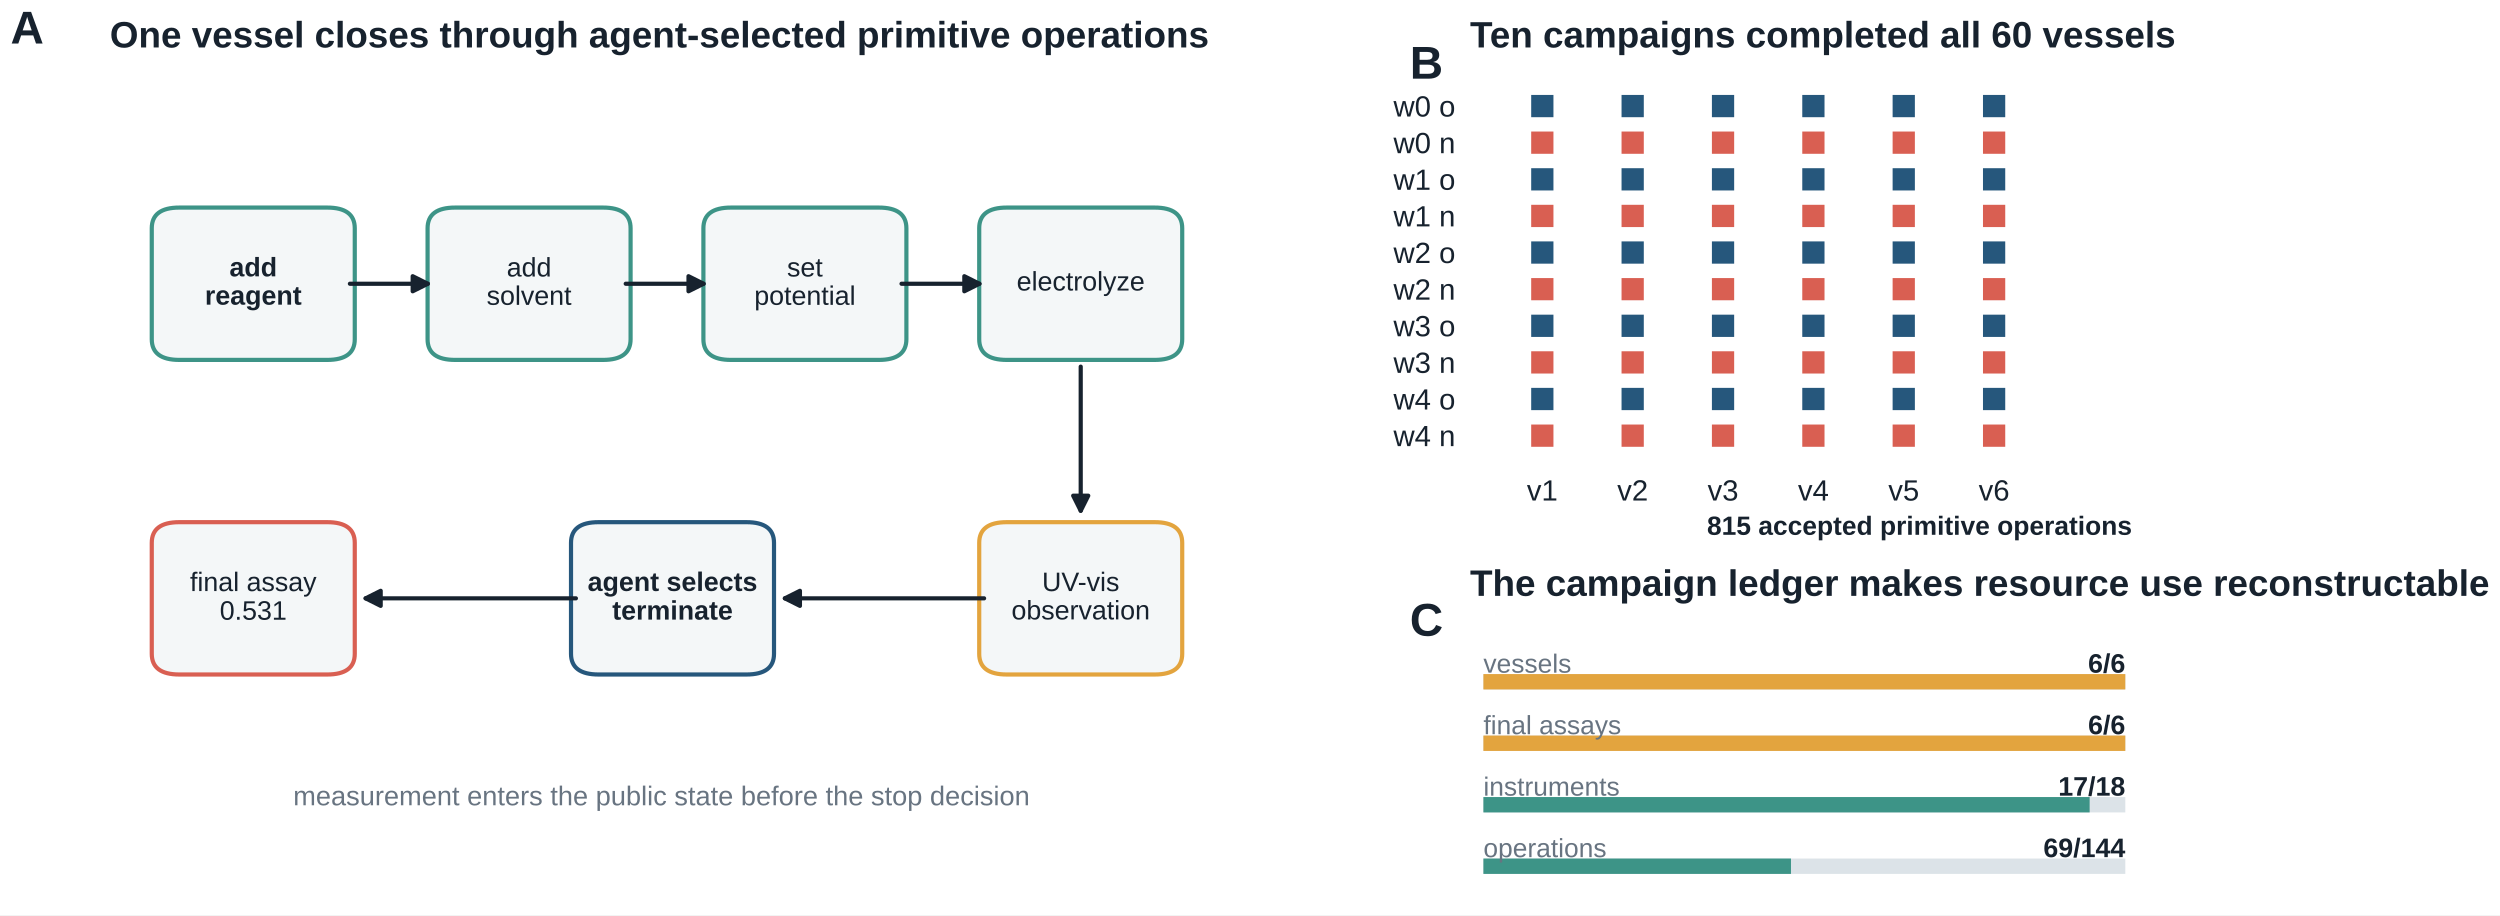
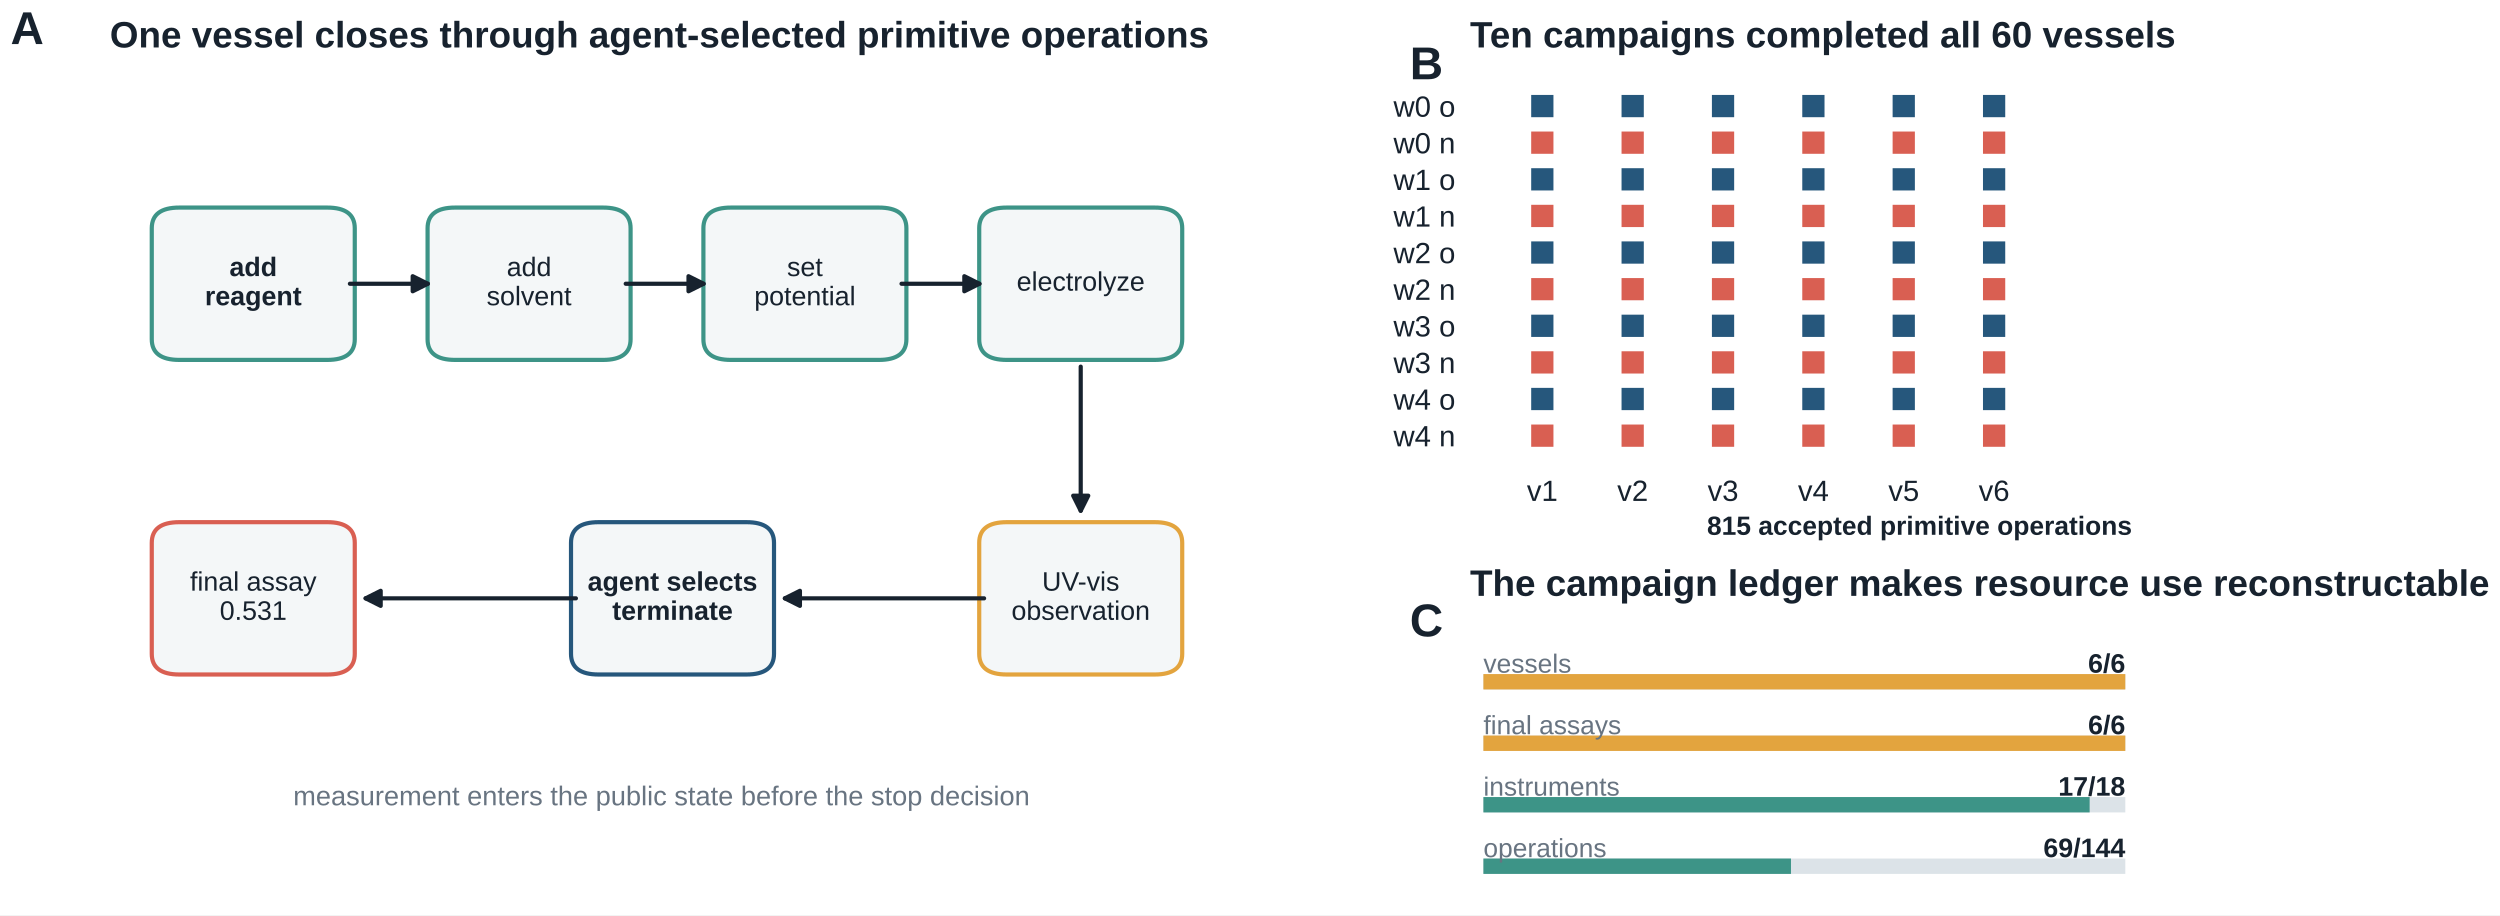
<svg xmlns="http://www.w3.org/2000/svg" xmlns:xlink="http://www.w3.org/1999/xlink" width="597.269pt" height="218.647pt" viewBox="0 0 597.269 218.647" version="1.1">
  <defs>
    <style type="text/css">*{stroke-linejoin: round; stroke-linecap: butt}</style>
  </defs>
  <g id="figure_1">
    <g id="patch_1">
      <path d="M 0 218.647 L 597.269 218.647 L 597.269 0 L 0 0 z " style="fill: #ffffff" />
    </g>
    <g id="axes_1">
      <g id="patch_2">
        <path d="M 42.847 85.985 L 78.167 85.985 Q 84.756 85.985 84.756 81.04 L 84.756 54.537 Q 84.756 49.593 78.167 49.593 L 42.847 49.593 Q 36.258 49.593 36.258 54.537 L 36.258 81.04 Q 36.258 85.985 42.847 85.985 z " clip-path="url(#pbfcba6e99e)" style="fill: #f4f7f8; stroke: #3d9487; stroke-linejoin: miter" />
      </g>
      <g id="patch_3">
        <path d="M 108.742 85.985 L 144.061 85.985 Q 150.651 85.985 150.651 81.04 L 150.651 54.537 Q 150.651 49.593 144.061 49.593 L 108.742 49.593 Q 102.152 49.593 102.152 54.537 L 102.152 81.04 Q 102.152 85.985 108.742 85.985 z " clip-path="url(#pbfcba6e99e)" style="fill: #f4f7f8; stroke: #3d9487; stroke-linejoin: miter" />
      </g>
      <g id="patch_4">
        <path d="M 174.636 85.985 L 209.956 85.985 Q 216.545 85.985 216.545 81.04 L 216.545 54.537 Q 216.545 49.593 209.956 49.593 L 174.636 49.593 Q 168.047 49.593 168.047 54.537 L 168.047 81.04 Q 168.047 85.985 174.636 85.985 z " clip-path="url(#pbfcba6e99e)" style="fill: #f4f7f8; stroke: #3d9487; stroke-linejoin: miter" />
      </g>
      <g id="patch_5">
        <path d="M 240.531 85.985 L 275.85 85.985 Q 282.44 85.985 282.44 81.04 L 282.44 54.537 Q 282.44 49.593 275.85 49.593 L 240.531 49.593 Q 233.941 49.593 233.941 54.537 L 233.941 81.04 Q 233.941 85.985 240.531 85.985 z " clip-path="url(#pbfcba6e99e)" style="fill: #f4f7f8; stroke: #3d9487; stroke-linejoin: miter" />
      </g>
      <g id="patch_6">
        <path d="M 240.531 161.143 L 275.85 161.143 Q 282.44 161.143 282.44 156.198 L 282.44 129.695 Q 282.44 124.751 275.85 124.751 L 240.531 124.751 Q 233.941 124.751 233.941 129.695 L 233.941 156.198 Q 233.941 161.143 240.531 161.143 z " clip-path="url(#pbfcba6e99e)" style="fill: #f4f7f8; stroke: #e3a43e; stroke-linejoin: miter" />
      </g>
      <g id="patch_7">
        <path d="M 143.007 161.143 L 178.327 161.143 Q 184.916 161.143 184.916 156.198 L 184.916 129.695 Q 184.916 124.751 178.327 124.751 L 143.007 124.751 Q 136.418 124.751 136.418 129.695 L 136.418 156.198 Q 136.418 161.143 143.007 161.143 z " clip-path="url(#pbfcba6e99e)" style="fill: #f4f7f8; stroke: #26577c; stroke-linejoin: miter" />
      </g>
      <g id="patch_8">
        <path d="M 42.847 161.143 L 78.167 161.143 Q 84.756 161.143 84.756 156.198 L 84.756 129.695 Q 84.756 124.751 78.167 124.751 L 42.847 124.751 Q 36.258 124.751 36.258 129.695 L 36.258 156.198 Q 36.258 161.143 42.847 161.143 z " clip-path="url(#pbfcba6e99e)" style="fill: #f4f7f8; stroke: #d95f52; stroke-linejoin: miter" />
      </g>
      <g id="patch_9">
        <path d="M 83.594 67.789 Q 93.454 67.789 102.196 67.789 " clip-path="url(#pbfcba6e99e)" style="fill: none; stroke: #17222e; stroke-linecap: round" />
        <path d="M 98.596 65.989 L 102.196 67.789 L 98.596 69.589 z " clip-path="url(#pbfcba6e99e)" style="fill: #17222e; stroke: #17222e; stroke-linecap: round" />
      </g>
      <g id="patch_10">
        <path d="M 149.489 67.789 Q 159.348 67.789 168.09 67.789 " clip-path="url(#pbfcba6e99e)" style="fill: none; stroke: #17222e; stroke-linecap: round" />
        <path d="M 164.49 65.989 L 168.09 67.789 L 164.49 69.589 z " clip-path="url(#pbfcba6e99e)" style="fill: #17222e; stroke: #17222e; stroke-linecap: round" />
      </g>
      <g id="patch_11">
        <path d="M 215.383 67.789 Q 225.243 67.789 233.985 67.789 " clip-path="url(#pbfcba6e99e)" style="fill: none; stroke: #17222e; stroke-linecap: round" />
        <path d="M 230.385 65.989 L 233.985 67.789 L 230.385 69.589 z " clip-path="url(#pbfcba6e99e)" style="fill: #17222e; stroke: #17222e; stroke-linecap: round" />
      </g>
      <g id="patch_12">
        <path d="M 258.191 87.593 Q 258.191 105.368 258.191 122.025 " clip-path="url(#pbfcba6e99e)" style="fill: none; stroke: #17222e; stroke-linecap: round" />
        <path d="M 259.991 118.425 L 258.191 122.025 L 256.391 118.425 z " clip-path="url(#pbfcba6e99e)" style="fill: #17222e; stroke: #17222e; stroke-linecap: round" />
      </g>
      <g id="patch_13">
        <path d="M 235.106 142.947 Q 210.749 142.947 187.51 142.947 " clip-path="url(#pbfcba6e99e)" style="fill: none; stroke: #17222e; stroke-linecap: round" />
        <path d="M 191.11 144.747 L 187.51 142.947 L 191.11 141.147 z " clip-path="url(#pbfcba6e99e)" style="fill: #17222e; stroke: #17222e; stroke-linecap: round" />
      </g>
      <g id="patch_14">
        <path d="M 137.584 142.947 Q 111.908 142.947 87.35 142.947 " clip-path="url(#pbfcba6e99e)" style="fill: none; stroke: #17222e; stroke-linecap: round" />
        <path d="M 90.95 144.747 L 87.35 142.947 L 90.95 141.147 z " clip-path="url(#pbfcba6e99e)" style="fill: #17222e; stroke: #17222e; stroke-linecap: round" />
      </g>
      <g id="text_1">
-         <text style="font-weight: 700; font-size: 11px; font-family: 'Arial', 'Liberation Sans', 'DejaVu Sans', sans-serif; text-anchor: start; fill: #17222e" x="2.52" y="10.394" transform="rotate(-0 2.52 10.39359)">A</text>
+         <text style="font-weight: 700; font-size: 11px; font-family: 'Arial', 'Liberation Sans', 'DejaVu Sans', sans-serif; text-anchor: start; fill: #17222e" x="2.52" y="10.528" transform="rotate(-0 2.52 10.5283)">A</text>
      </g>
      <g id="text_2">
-         <text style="font-weight: 600; font-size: 6.4px; font-family: 'Arial', 'Liberation Sans', 'DejaVu Sans', sans-serif; fill: #17222e" transform="translate(54.81866 66.02562)">add</text>
-         <text style="font-weight: 600; font-size: 6.4px; font-family: 'Arial', 'Liberation Sans', 'DejaVu Sans', sans-serif; fill: #17222e" transform="translate(48.94866 72.78582)">reagent</text>
+         <text style="font-weight: 600; font-size: 6.4px; font-family: 'Arial', 'Liberation Sans', 'DejaVu Sans', sans-serif; fill: #17222e" transform="translate(54.81866 65.9621)">add</text>
+         <text style="font-weight: 600; font-size: 6.4px; font-family: 'Arial', 'Liberation Sans', 'DejaVu Sans', sans-serif; fill: #17222e" transform="translate(48.94866 72.92772)">reagent</text>
      </g>
      <g id="text_3">
-         <text style="font-size: 6.4px; font-family: 'Arial', 'Liberation Sans', 'DejaVu Sans', sans-serif; fill: #17222e" transform="translate(121.0632 66.05862)">add</text>
-         <text style="font-size: 6.4px; font-family: 'Arial', 'Liberation Sans', 'DejaVu Sans', sans-serif; fill: #17222e" transform="translate(116.2632 72.82782)">solvent</text>
+         <text style="font-size: 6.4px; font-family: 'Arial', 'Liberation Sans', 'DejaVu Sans', sans-serif; fill: #17222e" transform="translate(121.0632 65.96216)">add</text>
+         <text style="font-size: 6.4px; font-family: 'Arial', 'Liberation Sans', 'DejaVu Sans', sans-serif; fill: #17222e" transform="translate(116.2632 72.92778)">solvent</text>
      </g>
      <g id="text_4">
-         <text style="font-size: 6.4px; font-family: 'Arial', 'Liberation Sans', 'DejaVu Sans', sans-serif; fill: #17222e" transform="translate(188.0277 66.05862)">set</text>
-         <text style="font-size: 6.4px; font-family: 'Arial', 'Liberation Sans', 'DejaVu Sans', sans-serif; fill: #17222e" transform="translate(180.1987 72.82782)">potential</text>
+         <text style="font-size: 6.4px; font-family: 'Arial', 'Liberation Sans', 'DejaVu Sans', sans-serif; fill: #17222e" transform="translate(188.0277 65.96216)">set</text>
+         <text style="font-size: 6.4px; font-family: 'Arial', 'Liberation Sans', 'DejaVu Sans', sans-serif; fill: #17222e" transform="translate(180.1987 72.92778)">potential</text>
      </g>
      <g id="text_5">
-         <text style="font-size: 6.4px; font-family: 'Arial', 'Liberation Sans', 'DejaVu Sans', sans-serif; text-anchor: middle; fill: #17222e" x="258.191" y="69.406" transform="rotate(-0 258.1907 69.40572)">electrolyze</text>
+         <text style="font-size: 6.4px; font-family: 'Arial', 'Liberation Sans', 'DejaVu Sans', sans-serif; text-anchor: middle; fill: #17222e" x="258.191" y="69.445" transform="rotate(-0 258.1907 69.44491)">electrolyze</text>
      </g>
      <g id="text_6">
-         <text style="font-size: 6.4px; font-family: 'Arial', 'Liberation Sans', 'DejaVu Sans', sans-serif; fill: #17222e" transform="translate(248.9447 141.2165)">UV-vis</text>
-         <text style="font-size: 6.4px; font-family: 'Arial', 'Liberation Sans', 'DejaVu Sans', sans-serif; fill: #17222e" transform="translate(241.6482 147.9857)">observation</text>
+         <text style="font-size: 6.4px; font-family: 'Arial', 'Liberation Sans', 'DejaVu Sans', sans-serif; fill: #17222e" transform="translate(248.9452 141.1201)">UV-vis</text>
+         <text style="font-size: 6.4px; font-family: 'Arial', 'Liberation Sans', 'DejaVu Sans', sans-serif; fill: #17222e" transform="translate(241.6482 148.0857)">observation</text>
      </g>
      <g id="text_7">
-         <text style="font-weight: 600; font-size: 6.4px; font-family: 'Arial', 'Liberation Sans', 'DejaVu Sans', sans-serif; fill: #17222e" transform="translate(140.3923 141.1835)">agent selects</text>
-         <text style="font-weight: 600; font-size: 6.4px; font-family: 'Arial', 'Liberation Sans', 'DejaVu Sans', sans-serif; fill: #17222e" transform="translate(146.2628 148.0277)">terminate</text>
+         <text style="font-weight: 600; font-size: 6.4px; font-family: 'Arial', 'Liberation Sans', 'DejaVu Sans', sans-serif; fill: #17222e" transform="translate(140.3923 141.12)">agent selects</text>
+         <text style="font-weight: 600; font-size: 6.4px; font-family: 'Arial', 'Liberation Sans', 'DejaVu Sans', sans-serif; fill: #17222e" transform="translate(146.2628 148.0858)">terminate</text>
      </g>
      <g id="text_8">
-         <text style="font-size: 6.4px; font-family: 'Arial', 'Liberation Sans', 'DejaVu Sans', sans-serif; fill: #17222e" transform="translate(45.38916 141.218)">final assay</text>
-         <text style="font-size: 6.4px; font-family: 'Arial', 'Liberation Sans', 'DejaVu Sans', sans-serif; fill: #17222e" transform="translate(52.50016 148.0622)">0.531</text>
+         <text style="font-size: 6.4px; font-family: 'Arial', 'Liberation Sans', 'DejaVu Sans', sans-serif; fill: #17222e" transform="translate(45.38916 141.12)">final assay</text>
+         <text style="font-size: 6.4px; font-family: 'Arial', 'Liberation Sans', 'DejaVu Sans', sans-serif; fill: #17222e" transform="translate(52.50016 148.0858)">0.531</text>
      </g>
      <g id="text_9">
        <text style="font-size: 6.5px; font-family: 'Arial', 'Liberation Sans', 'DejaVu Sans', sans-serif; text-anchor: middle; fill: #687481" x="158.031" y="192.393" transform="rotate(-0 158.031 192.3926)">measurement enters the public state before the stop decision</text>
      </g>
      <g id="text_10">
        <text style="font-weight: 600; font-size: 8.8px; font-family: 'Arial', 'Liberation Sans', 'DejaVu Sans', sans-serif; text-anchor: start; fill: #17222e" x="26.242" y="11.343" transform="rotate(-0 26.24202 11.34272)">One vessel closes through agent-selected primitive operations</text>
      </g>
    </g>
    <g id="axes_2">
      <g id="patch_15">
        <path d="M 351.202 111.077 L 510.946 111.077 L 510.946 18.343 L 351.202 18.343 z " style="fill: #ffffff" />
      </g>
      <g id="PathCollection_1">
        <defs>
          <path id="ma1a2a9084b" d="M -2.958 2.958 L 2.958 2.958 L 2.958 -2.958 L -2.958 -2.958 z " style="stroke: #ffffff; stroke-width: 0.6" />
        </defs>
        <g clip-path="url(#p1f24aea6d0)">
          <use xlink:href="#ma1a2a9084b" x="368.471" y="25.342" style="fill: #26577c; stroke: #ffffff; stroke-width: 0.6" />
          <use xlink:href="#ma1a2a9084b" x="390.058" y="25.342" style="fill: #26577c; stroke: #ffffff; stroke-width: 0.6" />
          <use xlink:href="#ma1a2a9084b" x="411.646" y="25.342" style="fill: #26577c; stroke: #ffffff; stroke-width: 0.6" />
          <use xlink:href="#ma1a2a9084b" x="433.233" y="25.342" style="fill: #26577c; stroke: #ffffff; stroke-width: 0.6" />
          <use xlink:href="#ma1a2a9084b" x="454.82" y="25.342" style="fill: #26577c; stroke: #ffffff; stroke-width: 0.6" />
          <use xlink:href="#ma1a2a9084b" x="476.407" y="25.342" style="fill: #26577c; stroke: #ffffff; stroke-width: 0.6" />
        </g>
      </g>
      <g id="PathCollection_2">
        <defs>
          <path id="mbbf37c657f" d="M -2.958 2.958 L 2.958 2.958 L 2.958 -2.958 L -2.958 -2.958 z " style="stroke: #ffffff; stroke-width: 0.6" />
        </defs>
        <g clip-path="url(#p1f24aea6d0)">
          <use xlink:href="#mbbf37c657f" x="368.471" y="34.09" style="fill: #d95f52; stroke: #ffffff; stroke-width: 0.6" />
          <use xlink:href="#mbbf37c657f" x="390.058" y="34.09" style="fill: #d95f52; stroke: #ffffff; stroke-width: 0.6" />
          <use xlink:href="#mbbf37c657f" x="411.646" y="34.09" style="fill: #d95f52; stroke: #ffffff; stroke-width: 0.6" />
          <use xlink:href="#mbbf37c657f" x="433.233" y="34.09" style="fill: #d95f52; stroke: #ffffff; stroke-width: 0.6" />
          <use xlink:href="#mbbf37c657f" x="454.82" y="34.09" style="fill: #d95f52; stroke: #ffffff; stroke-width: 0.6" />
          <use xlink:href="#mbbf37c657f" x="476.407" y="34.09" style="fill: #d95f52; stroke: #ffffff; stroke-width: 0.6" />
        </g>
      </g>
      <g id="PathCollection_3">
        <g clip-path="url(#p1f24aea6d0)">
          <use xlink:href="#ma1a2a9084b" x="368.471" y="42.839" style="fill: #26577c; stroke: #ffffff; stroke-width: 0.6" />
          <use xlink:href="#ma1a2a9084b" x="390.058" y="42.839" style="fill: #26577c; stroke: #ffffff; stroke-width: 0.6" />
          <use xlink:href="#ma1a2a9084b" x="411.646" y="42.839" style="fill: #26577c; stroke: #ffffff; stroke-width: 0.6" />
          <use xlink:href="#ma1a2a9084b" x="433.233" y="42.839" style="fill: #26577c; stroke: #ffffff; stroke-width: 0.6" />
          <use xlink:href="#ma1a2a9084b" x="454.82" y="42.839" style="fill: #26577c; stroke: #ffffff; stroke-width: 0.6" />
          <use xlink:href="#ma1a2a9084b" x="476.407" y="42.839" style="fill: #26577c; stroke: #ffffff; stroke-width: 0.6" />
        </g>
      </g>
      <g id="PathCollection_4">
        <g clip-path="url(#p1f24aea6d0)">
          <use xlink:href="#mbbf37c657f" x="368.471" y="51.587" style="fill: #d95f52; stroke: #ffffff; stroke-width: 0.6" />
          <use xlink:href="#mbbf37c657f" x="390.058" y="51.587" style="fill: #d95f52; stroke: #ffffff; stroke-width: 0.6" />
          <use xlink:href="#mbbf37c657f" x="411.646" y="51.587" style="fill: #d95f52; stroke: #ffffff; stroke-width: 0.6" />
          <use xlink:href="#mbbf37c657f" x="433.233" y="51.587" style="fill: #d95f52; stroke: #ffffff; stroke-width: 0.6" />
          <use xlink:href="#mbbf37c657f" x="454.82" y="51.587" style="fill: #d95f52; stroke: #ffffff; stroke-width: 0.6" />
          <use xlink:href="#mbbf37c657f" x="476.407" y="51.587" style="fill: #d95f52; stroke: #ffffff; stroke-width: 0.6" />
        </g>
      </g>
      <g id="PathCollection_5">
        <g clip-path="url(#p1f24aea6d0)">
          <use xlink:href="#ma1a2a9084b" x="368.471" y="60.336" style="fill: #26577c; stroke: #ffffff; stroke-width: 0.6" />
          <use xlink:href="#ma1a2a9084b" x="390.058" y="60.336" style="fill: #26577c; stroke: #ffffff; stroke-width: 0.6" />
          <use xlink:href="#ma1a2a9084b" x="411.646" y="60.336" style="fill: #26577c; stroke: #ffffff; stroke-width: 0.6" />
          <use xlink:href="#ma1a2a9084b" x="433.233" y="60.336" style="fill: #26577c; stroke: #ffffff; stroke-width: 0.6" />
          <use xlink:href="#ma1a2a9084b" x="454.82" y="60.336" style="fill: #26577c; stroke: #ffffff; stroke-width: 0.6" />
          <use xlink:href="#ma1a2a9084b" x="476.407" y="60.336" style="fill: #26577c; stroke: #ffffff; stroke-width: 0.6" />
        </g>
      </g>
      <g id="PathCollection_6">
        <g clip-path="url(#p1f24aea6d0)">
          <use xlink:href="#mbbf37c657f" x="368.471" y="69.084" style="fill: #d95f52; stroke: #ffffff; stroke-width: 0.6" />
          <use xlink:href="#mbbf37c657f" x="390.058" y="69.084" style="fill: #d95f52; stroke: #ffffff; stroke-width: 0.6" />
          <use xlink:href="#mbbf37c657f" x="411.646" y="69.084" style="fill: #d95f52; stroke: #ffffff; stroke-width: 0.6" />
          <use xlink:href="#mbbf37c657f" x="433.233" y="69.084" style="fill: #d95f52; stroke: #ffffff; stroke-width: 0.6" />
          <use xlink:href="#mbbf37c657f" x="454.82" y="69.084" style="fill: #d95f52; stroke: #ffffff; stroke-width: 0.6" />
          <use xlink:href="#mbbf37c657f" x="476.407" y="69.084" style="fill: #d95f52; stroke: #ffffff; stroke-width: 0.6" />
        </g>
      </g>
      <g id="PathCollection_7">
        <g clip-path="url(#p1f24aea6d0)">
          <use xlink:href="#ma1a2a9084b" x="368.471" y="77.833" style="fill: #26577c; stroke: #ffffff; stroke-width: 0.6" />
          <use xlink:href="#ma1a2a9084b" x="390.058" y="77.833" style="fill: #26577c; stroke: #ffffff; stroke-width: 0.6" />
          <use xlink:href="#ma1a2a9084b" x="411.646" y="77.833" style="fill: #26577c; stroke: #ffffff; stroke-width: 0.6" />
          <use xlink:href="#ma1a2a9084b" x="433.233" y="77.833" style="fill: #26577c; stroke: #ffffff; stroke-width: 0.6" />
          <use xlink:href="#ma1a2a9084b" x="454.82" y="77.833" style="fill: #26577c; stroke: #ffffff; stroke-width: 0.6" />
          <use xlink:href="#ma1a2a9084b" x="476.407" y="77.833" style="fill: #26577c; stroke: #ffffff; stroke-width: 0.6" />
        </g>
      </g>
      <g id="PathCollection_8">
        <g clip-path="url(#p1f24aea6d0)">
          <use xlink:href="#mbbf37c657f" x="368.471" y="86.581" style="fill: #d95f52; stroke: #ffffff; stroke-width: 0.6" />
          <use xlink:href="#mbbf37c657f" x="390.058" y="86.581" style="fill: #d95f52; stroke: #ffffff; stroke-width: 0.6" />
          <use xlink:href="#mbbf37c657f" x="411.646" y="86.581" style="fill: #d95f52; stroke: #ffffff; stroke-width: 0.6" />
          <use xlink:href="#mbbf37c657f" x="433.233" y="86.581" style="fill: #d95f52; stroke: #ffffff; stroke-width: 0.6" />
          <use xlink:href="#mbbf37c657f" x="454.82" y="86.581" style="fill: #d95f52; stroke: #ffffff; stroke-width: 0.6" />
          <use xlink:href="#mbbf37c657f" x="476.407" y="86.581" style="fill: #d95f52; stroke: #ffffff; stroke-width: 0.6" />
        </g>
      </g>
      <g id="PathCollection_9">
        <g clip-path="url(#p1f24aea6d0)">
          <use xlink:href="#ma1a2a9084b" x="368.471" y="95.33" style="fill: #26577c; stroke: #ffffff; stroke-width: 0.6" />
          <use xlink:href="#ma1a2a9084b" x="390.058" y="95.33" style="fill: #26577c; stroke: #ffffff; stroke-width: 0.6" />
          <use xlink:href="#ma1a2a9084b" x="411.646" y="95.33" style="fill: #26577c; stroke: #ffffff; stroke-width: 0.6" />
          <use xlink:href="#ma1a2a9084b" x="433.233" y="95.33" style="fill: #26577c; stroke: #ffffff; stroke-width: 0.6" />
          <use xlink:href="#ma1a2a9084b" x="454.82" y="95.33" style="fill: #26577c; stroke: #ffffff; stroke-width: 0.6" />
          <use xlink:href="#ma1a2a9084b" x="476.407" y="95.33" style="fill: #26577c; stroke: #ffffff; stroke-width: 0.6" />
        </g>
      </g>
      <g id="PathCollection_10">
        <g clip-path="url(#p1f24aea6d0)">
          <use xlink:href="#mbbf37c657f" x="368.471" y="104.078" style="fill: #d95f52; stroke: #ffffff; stroke-width: 0.6" />
          <use xlink:href="#mbbf37c657f" x="390.058" y="104.078" style="fill: #d95f52; stroke: #ffffff; stroke-width: 0.6" />
          <use xlink:href="#mbbf37c657f" x="411.646" y="104.078" style="fill: #d95f52; stroke: #ffffff; stroke-width: 0.6" />
          <use xlink:href="#mbbf37c657f" x="433.233" y="104.078" style="fill: #d95f52; stroke: #ffffff; stroke-width: 0.6" />
          <use xlink:href="#mbbf37c657f" x="454.82" y="104.078" style="fill: #d95f52; stroke: #ffffff; stroke-width: 0.6" />
          <use xlink:href="#mbbf37c657f" x="476.407" y="104.078" style="fill: #d95f52; stroke: #ffffff; stroke-width: 0.6" />
        </g>
      </g>
      <g id="matplotlib.axis_1">
        <g id="xtick_1">
          <g id="line2d_1" />
          <g id="text_11">
-             <text style="font-size: 7px; font-family: 'Arial', 'Liberation Sans', 'DejaVu Sans', sans-serif; text-anchor: middle; fill: #17222e" x="368.471" y="119.588" transform="rotate(-0 368.4714 119.5876)">v1</text>
+             <text style="font-size: 7px; font-family: 'Arial', 'Liberation Sans', 'DejaVu Sans', sans-serif; text-anchor: middle; fill: #17222e" x="368.471" y="119.673" transform="rotate(-0 368.4714 119.6733)">v1</text>
          </g>
        </g>
        <g id="xtick_2">
          <g id="line2d_2" />
          <g id="text_12">
-             <text style="font-size: 7px; font-family: 'Arial', 'Liberation Sans', 'DejaVu Sans', sans-serif; text-anchor: middle; fill: #17222e" x="390.058" y="119.588" transform="rotate(-0 390.0585 119.5876)">v2</text>
+             <text style="font-size: 7px; font-family: 'Arial', 'Liberation Sans', 'DejaVu Sans', sans-serif; text-anchor: middle; fill: #17222e" x="390.058" y="119.673" transform="rotate(-0 390.0585 119.6733)">v2</text>
          </g>
        </g>
        <g id="xtick_3">
          <g id="line2d_3" />
          <g id="text_13">
-             <text style="font-size: 7px; font-family: 'Arial', 'Liberation Sans', 'DejaVu Sans', sans-serif; text-anchor: middle; fill: #17222e" x="411.646" y="119.588" transform="rotate(-0 411.6455 119.5876)">v3</text>
+             <text style="font-size: 7px; font-family: 'Arial', 'Liberation Sans', 'DejaVu Sans', sans-serif; text-anchor: middle; fill: #17222e" x="411.646" y="119.673" transform="rotate(-0 411.6455 119.6733)">v3</text>
          </g>
        </g>
        <g id="xtick_4">
          <g id="line2d_4" />
          <g id="text_14">
-             <text style="font-size: 7px; font-family: 'Arial', 'Liberation Sans', 'DejaVu Sans', sans-serif; text-anchor: middle; fill: #17222e" x="433.233" y="119.588" transform="rotate(-0 433.2326 119.5876)">v4</text>
+             <text style="font-size: 7px; font-family: 'Arial', 'Liberation Sans', 'DejaVu Sans', sans-serif; text-anchor: middle; fill: #17222e" x="433.233" y="119.673" transform="rotate(-0 433.2326 119.6733)">v4</text>
          </g>
        </g>
        <g id="xtick_5">
          <g id="line2d_5" />
          <g id="text_15">
-             <text style="font-size: 7px; font-family: 'Arial', 'Liberation Sans', 'DejaVu Sans', sans-serif; text-anchor: middle; fill: #17222e" x="454.82" y="119.588" transform="rotate(-0 454.8197 119.5876)">v5</text>
+             <text style="font-size: 7px; font-family: 'Arial', 'Liberation Sans', 'DejaVu Sans', sans-serif; text-anchor: middle; fill: #17222e" x="454.82" y="119.673" transform="rotate(-0 454.8197 119.6733)">v5</text>
          </g>
        </g>
        <g id="xtick_6">
          <g id="line2d_6" />
          <g id="text_16">
-             <text style="font-size: 7px; font-family: 'Arial', 'Liberation Sans', 'DejaVu Sans', sans-serif; text-anchor: middle; fill: #17222e" x="476.407" y="119.588" transform="rotate(-0 476.4067 119.5876)">v6</text>
+             <text style="font-size: 7px; font-family: 'Arial', 'Liberation Sans', 'DejaVu Sans', sans-serif; text-anchor: middle; fill: #17222e" x="476.407" y="119.673" transform="rotate(-0 476.4067 119.6733)">v6</text>
          </g>
        </g>
      </g>
      <g id="matplotlib.axis_2">
        <g id="ytick_1">
          <g id="line2d_7" />
          <g id="text_17">
-             <text style="font-size: 7px; font-family: 'Arial', 'Liberation Sans', 'DejaVu Sans', sans-serif; text-anchor: end; fill: #17222e" x="347.702" y="27.847" transform="rotate(-0 347.7018 27.84678)">w0 o</text>
+             <text style="font-size: 7px; font-family: 'Arial', 'Liberation Sans', 'DejaVu Sans', sans-serif; text-anchor: end; fill: #17222e" x="347.702" y="27.89" transform="rotate(-0 347.7018 27.88964)">w0 o</text>
          </g>
        </g>
        <g id="ytick_2">
          <g id="line2d_8" />
          <g id="text_18">
-             <text style="font-size: 7px; font-family: 'Arial', 'Liberation Sans', 'DejaVu Sans', sans-serif; text-anchor: end; fill: #17222e" x="347.702" y="36.595" transform="rotate(-0 347.7018 36.59531)">w0 n</text>
+             <text style="font-size: 7px; font-family: 'Arial', 'Liberation Sans', 'DejaVu Sans', sans-serif; text-anchor: end; fill: #17222e" x="347.702" y="36.638" transform="rotate(-0 347.7018 36.63817)">w0 n</text>
          </g>
        </g>
        <g id="ytick_3">
          <g id="line2d_9" />
          <g id="text_19">
-             <text style="font-size: 7px; font-family: 'Arial', 'Liberation Sans', 'DejaVu Sans', sans-serif; text-anchor: end; fill: #17222e" x="347.702" y="45.344" transform="rotate(-0 347.7018 45.34384)">w1 o</text>
+             <text style="font-size: 7px; font-family: 'Arial', 'Liberation Sans', 'DejaVu Sans', sans-serif; text-anchor: end; fill: #17222e" x="347.702" y="45.387" transform="rotate(-0 347.7018 45.3867)">w1 o</text>
          </g>
        </g>
        <g id="ytick_4">
          <g id="line2d_10" />
          <g id="text_20">
-             <text style="font-size: 7px; font-family: 'Arial', 'Liberation Sans', 'DejaVu Sans', sans-serif; text-anchor: end; fill: #17222e" x="347.702" y="54.092" transform="rotate(-0 347.7018 54.09237)">w1 n</text>
+             <text style="font-size: 7px; font-family: 'Arial', 'Liberation Sans', 'DejaVu Sans', sans-serif; text-anchor: end; fill: #17222e" x="347.702" y="54.135" transform="rotate(-0 347.7018 54.13524)">w1 n</text>
          </g>
        </g>
        <g id="ytick_5">
          <g id="line2d_11" />
          <g id="text_21">
-             <text style="font-size: 7px; font-family: 'Arial', 'Liberation Sans', 'DejaVu Sans', sans-serif; text-anchor: end; fill: #17222e" x="347.702" y="62.841" transform="rotate(-0 347.7018 62.8409)">w2 o</text>
+             <text style="font-size: 7px; font-family: 'Arial', 'Liberation Sans', 'DejaVu Sans', sans-serif; text-anchor: end; fill: #17222e" x="347.702" y="62.884" transform="rotate(-0 347.7018 62.88377)">w2 o</text>
          </g>
        </g>
        <g id="ytick_6">
          <g id="line2d_12" />
          <g id="text_22">
-             <text style="font-size: 7px; font-family: 'Arial', 'Liberation Sans', 'DejaVu Sans', sans-serif; text-anchor: end; fill: #17222e" x="347.702" y="71.589" transform="rotate(-0 347.7018 71.58944)">w2 n</text>
+             <text style="font-size: 7px; font-family: 'Arial', 'Liberation Sans', 'DejaVu Sans', sans-serif; text-anchor: end; fill: #17222e" x="347.702" y="71.632" transform="rotate(-0 347.7018 71.6323)">w2 n</text>
          </g>
        </g>
        <g id="ytick_7">
          <g id="line2d_13" />
          <g id="text_23">
-             <text style="font-size: 7px; font-family: 'Arial', 'Liberation Sans', 'DejaVu Sans', sans-serif; text-anchor: end; fill: #17222e" x="347.702" y="80.338" transform="rotate(-0 347.7018 80.33797)">w3 o</text>
+             <text style="font-size: 7px; font-family: 'Arial', 'Liberation Sans', 'DejaVu Sans', sans-serif; text-anchor: end; fill: #17222e" x="347.702" y="80.381" transform="rotate(-0 347.7018 80.38083)">w3 o</text>
          </g>
        </g>
        <g id="ytick_8">
          <g id="line2d_14" />
          <g id="text_24">
-             <text style="font-size: 7px; font-family: 'Arial', 'Liberation Sans', 'DejaVu Sans', sans-serif; text-anchor: end; fill: #17222e" x="347.702" y="89.087" transform="rotate(-0 347.7018 89.0865)">w3 n</text>
+             <text style="font-size: 7px; font-family: 'Arial', 'Liberation Sans', 'DejaVu Sans', sans-serif; text-anchor: end; fill: #17222e" x="347.702" y="89.129" transform="rotate(-0 347.7018 89.12936)">w3 n</text>
          </g>
        </g>
        <g id="ytick_9">
          <g id="line2d_15" />
          <g id="text_25">
-             <text style="font-size: 7px; font-family: 'Arial', 'Liberation Sans', 'DejaVu Sans', sans-serif; text-anchor: end; fill: #17222e" x="347.702" y="97.835" transform="rotate(-0 347.7018 97.83503)">w4 o</text>
+             <text style="font-size: 7px; font-family: 'Arial', 'Liberation Sans', 'DejaVu Sans', sans-serif; text-anchor: end; fill: #17222e" x="347.702" y="97.878" transform="rotate(-0 347.7018 97.87789)">w4 o</text>
          </g>
        </g>
        <g id="ytick_10">
          <g id="line2d_16" />
          <g id="text_26">
-             <text style="font-size: 7px; font-family: 'Arial', 'Liberation Sans', 'DejaVu Sans', sans-serif; text-anchor: end; fill: #17222e" x="347.702" y="106.584" transform="rotate(-0 347.7018 106.5836)">w4 n</text>
+             <text style="font-size: 7px; font-family: 'Arial', 'Liberation Sans', 'DejaVu Sans', sans-serif; text-anchor: end; fill: #17222e" x="347.702" y="106.626" transform="rotate(-0 347.7018 106.6264)">w4 n</text>
          </g>
        </g>
      </g>
      <g id="text_27">
-         <text style="font-weight: 700; font-size: 11px; font-family: 'Arial', 'Liberation Sans', 'DejaVu Sans', sans-serif; text-anchor: start; fill: #17222e" x="336.825" y="18.798" transform="rotate(-0 336.8248 18.79756)">B</text>
+         <text style="font-weight: 700; font-size: 11px; font-family: 'Arial', 'Liberation Sans', 'DejaVu Sans', sans-serif; text-anchor: start; fill: #17222e" x="336.825" y="18.932" transform="rotate(-0 336.8248 18.93227)">B</text>
      </g>
      <g id="text_28">
        <text style="font-weight: 600; font-size: 6.3px; font-family: 'Arial', 'Liberation Sans', 'DejaVu Sans', sans-serif; text-anchor: end; fill: #17222e" x="509.349" y="127.769" transform="rotate(-0 509.3486 127.7694)">815 accepted primitive operations</text>
      </g>
      <g id="text_29">
        <text style="font-weight: 600; font-size: 8.8px; font-family: 'Arial', 'Liberation Sans', 'DejaVu Sans', sans-serif; text-anchor: start; fill: #17222e" x="351.202" y="11.343" transform="rotate(-0 351.2018 11.34272)">Ten campaigns completed all 60 vessels</text>
      </g>
    </g>
    <g id="axes_3">
      <g id="patch_16">
        <path d="M 354.397 164.715 L 507.751 164.715 L 507.751 161.042 L 354.397 161.042 z " clip-path="url(#p8db8904e32)" style="fill: #dce3e8" />
      </g>
      <g id="patch_17">
        <path d="M 354.397 164.715 L 507.751 164.715 L 507.751 161.042 L 354.397 161.042 z " clip-path="url(#p8db8904e32)" style="fill: #e3a43e" />
      </g>
      <g id="patch_18">
        <path d="M 354.397 179.404 L 507.751 179.404 L 507.751 175.732 L 354.397 175.732 z " clip-path="url(#p8db8904e32)" style="fill: #dce3e8" />
      </g>
      <g id="patch_19">
        <path d="M 354.397 179.404 L 507.751 179.404 L 507.751 175.732 L 354.397 175.732 z " clip-path="url(#p8db8904e32)" style="fill: #e3a43e" />
      </g>
      <g id="patch_20">
        <path d="M 354.397 194.093 L 507.751 194.093 L 507.751 190.421 L 354.397 190.421 z " clip-path="url(#p8db8904e32)" style="fill: #dce3e8" />
      </g>
      <g id="patch_21">
        <path d="M 354.397 194.093 L 499.231 194.093 L 499.231 190.421 L 354.397 190.421 z " clip-path="url(#p8db8904e32)" style="fill: #3d9487" />
      </g>
      <g id="patch_22">
        <path d="M 354.397 208.782 L 507.751 208.782 L 507.751 205.11 L 354.397 205.11 z " clip-path="url(#p8db8904e32)" style="fill: #dce3e8" />
      </g>
      <g id="patch_23">
        <path d="M 354.397 208.782 L 427.879 208.782 L 427.879 205.11 L 354.397 205.11 z " clip-path="url(#p8db8904e32)" style="fill: #3d9487" />
      </g>
      <g id="text_30">
-         <text style="font-weight: 700; font-size: 11px; font-family: 'Arial', 'Liberation Sans', 'DejaVu Sans', sans-serif; text-anchor: start; fill: #17222e" x="336.825" y="151.89" transform="rotate(-0 336.8248 151.89)">C</text>
+         <text style="font-weight: 700; font-size: 11px; font-family: 'Arial', 'Liberation Sans', 'DejaVu Sans', sans-serif; text-anchor: start; fill: #17222e" x="336.825" y="152.025" transform="rotate(-0 336.8248 152.0247)">C</text>
      </g>
      <g id="text_31">
        <text style="font-size: 6.3px; font-family: 'Arial', 'Liberation Sans', 'DejaVu Sans', sans-serif; text-anchor: start; fill: #687481" x="354.397" y="160.709" transform="rotate(-0 354.3967 160.7086)">vessels</text>
      </g>
      <g id="text_32">
        <text style="font-weight: 600; font-size: 6.4px; font-family: 'Arial', 'Liberation Sans', 'DejaVu Sans', sans-serif; text-anchor: end; fill: #17222e" x="507.751" y="160.709" transform="rotate(-0 507.7511 160.7086)">6/6</text>
      </g>
      <g id="text_33">
        <text style="font-size: 6.3px; font-family: 'Arial', 'Liberation Sans', 'DejaVu Sans', sans-serif; text-anchor: start; fill: #687481" x="354.397" y="175.398" transform="rotate(-0 354.3967 175.3978)">final assays</text>
      </g>
      <g id="text_34">
        <text style="font-weight: 600; font-size: 6.4px; font-family: 'Arial', 'Liberation Sans', 'DejaVu Sans', sans-serif; text-anchor: end; fill: #17222e" x="507.751" y="175.398" transform="rotate(-0 507.7511 175.3978)">6/6</text>
      </g>
      <g id="text_35">
        <text style="font-size: 6.3px; font-family: 'Arial', 'Liberation Sans', 'DejaVu Sans', sans-serif; text-anchor: start; fill: #687481" x="354.397" y="190.087" transform="rotate(-0 354.3967 190.0869)">instruments</text>
      </g>
      <g id="text_36">
        <text style="font-weight: 600; font-size: 6.4px; font-family: 'Arial', 'Liberation Sans', 'DejaVu Sans', sans-serif; text-anchor: end; fill: #17222e" x="507.751" y="190.087" transform="rotate(-0 507.7511 190.0869)">17/18</text>
      </g>
      <g id="text_37">
        <text style="font-size: 6.3px; font-family: 'Arial', 'Liberation Sans', 'DejaVu Sans', sans-serif; text-anchor: start; fill: #687481" x="354.397" y="204.776" transform="rotate(-0 354.3967 204.776)">operations</text>
      </g>
      <g id="text_38">
        <text style="font-weight: 600; font-size: 6.4px; font-family: 'Arial', 'Liberation Sans', 'DejaVu Sans', sans-serif; text-anchor: end; fill: #17222e" x="507.751" y="204.776" transform="rotate(-0 507.7511 204.776)">69/144</text>
      </g>
      <g id="text_39">
        <text style="font-weight: 600; font-size: 8.8px; font-family: 'Arial', 'Liberation Sans', 'DejaVu Sans', sans-serif; text-anchor: start; fill: #17222e" x="351.202" y="142.358" transform="rotate(-0 351.2018 142.3579)">The campaign ledger makes resource use reconstructable</text>
      </g>
    </g>
  </g>
  <defs>
    <clipPath id="pbfcba6e99e">
      <rect x="26.242" y="18.343" width="263.578" height="197.784" />
    </clipPath>
    <clipPath id="p1f24aea6d0">
      <rect x="351.202" y="18.343" width="159.744" height="92.734" />
    </clipPath>
    <clipPath id="p8db8904e32">
      <rect x="351.202" y="149.358" width="159.744" height="66.769" />
    </clipPath>
  </defs>
</svg>
